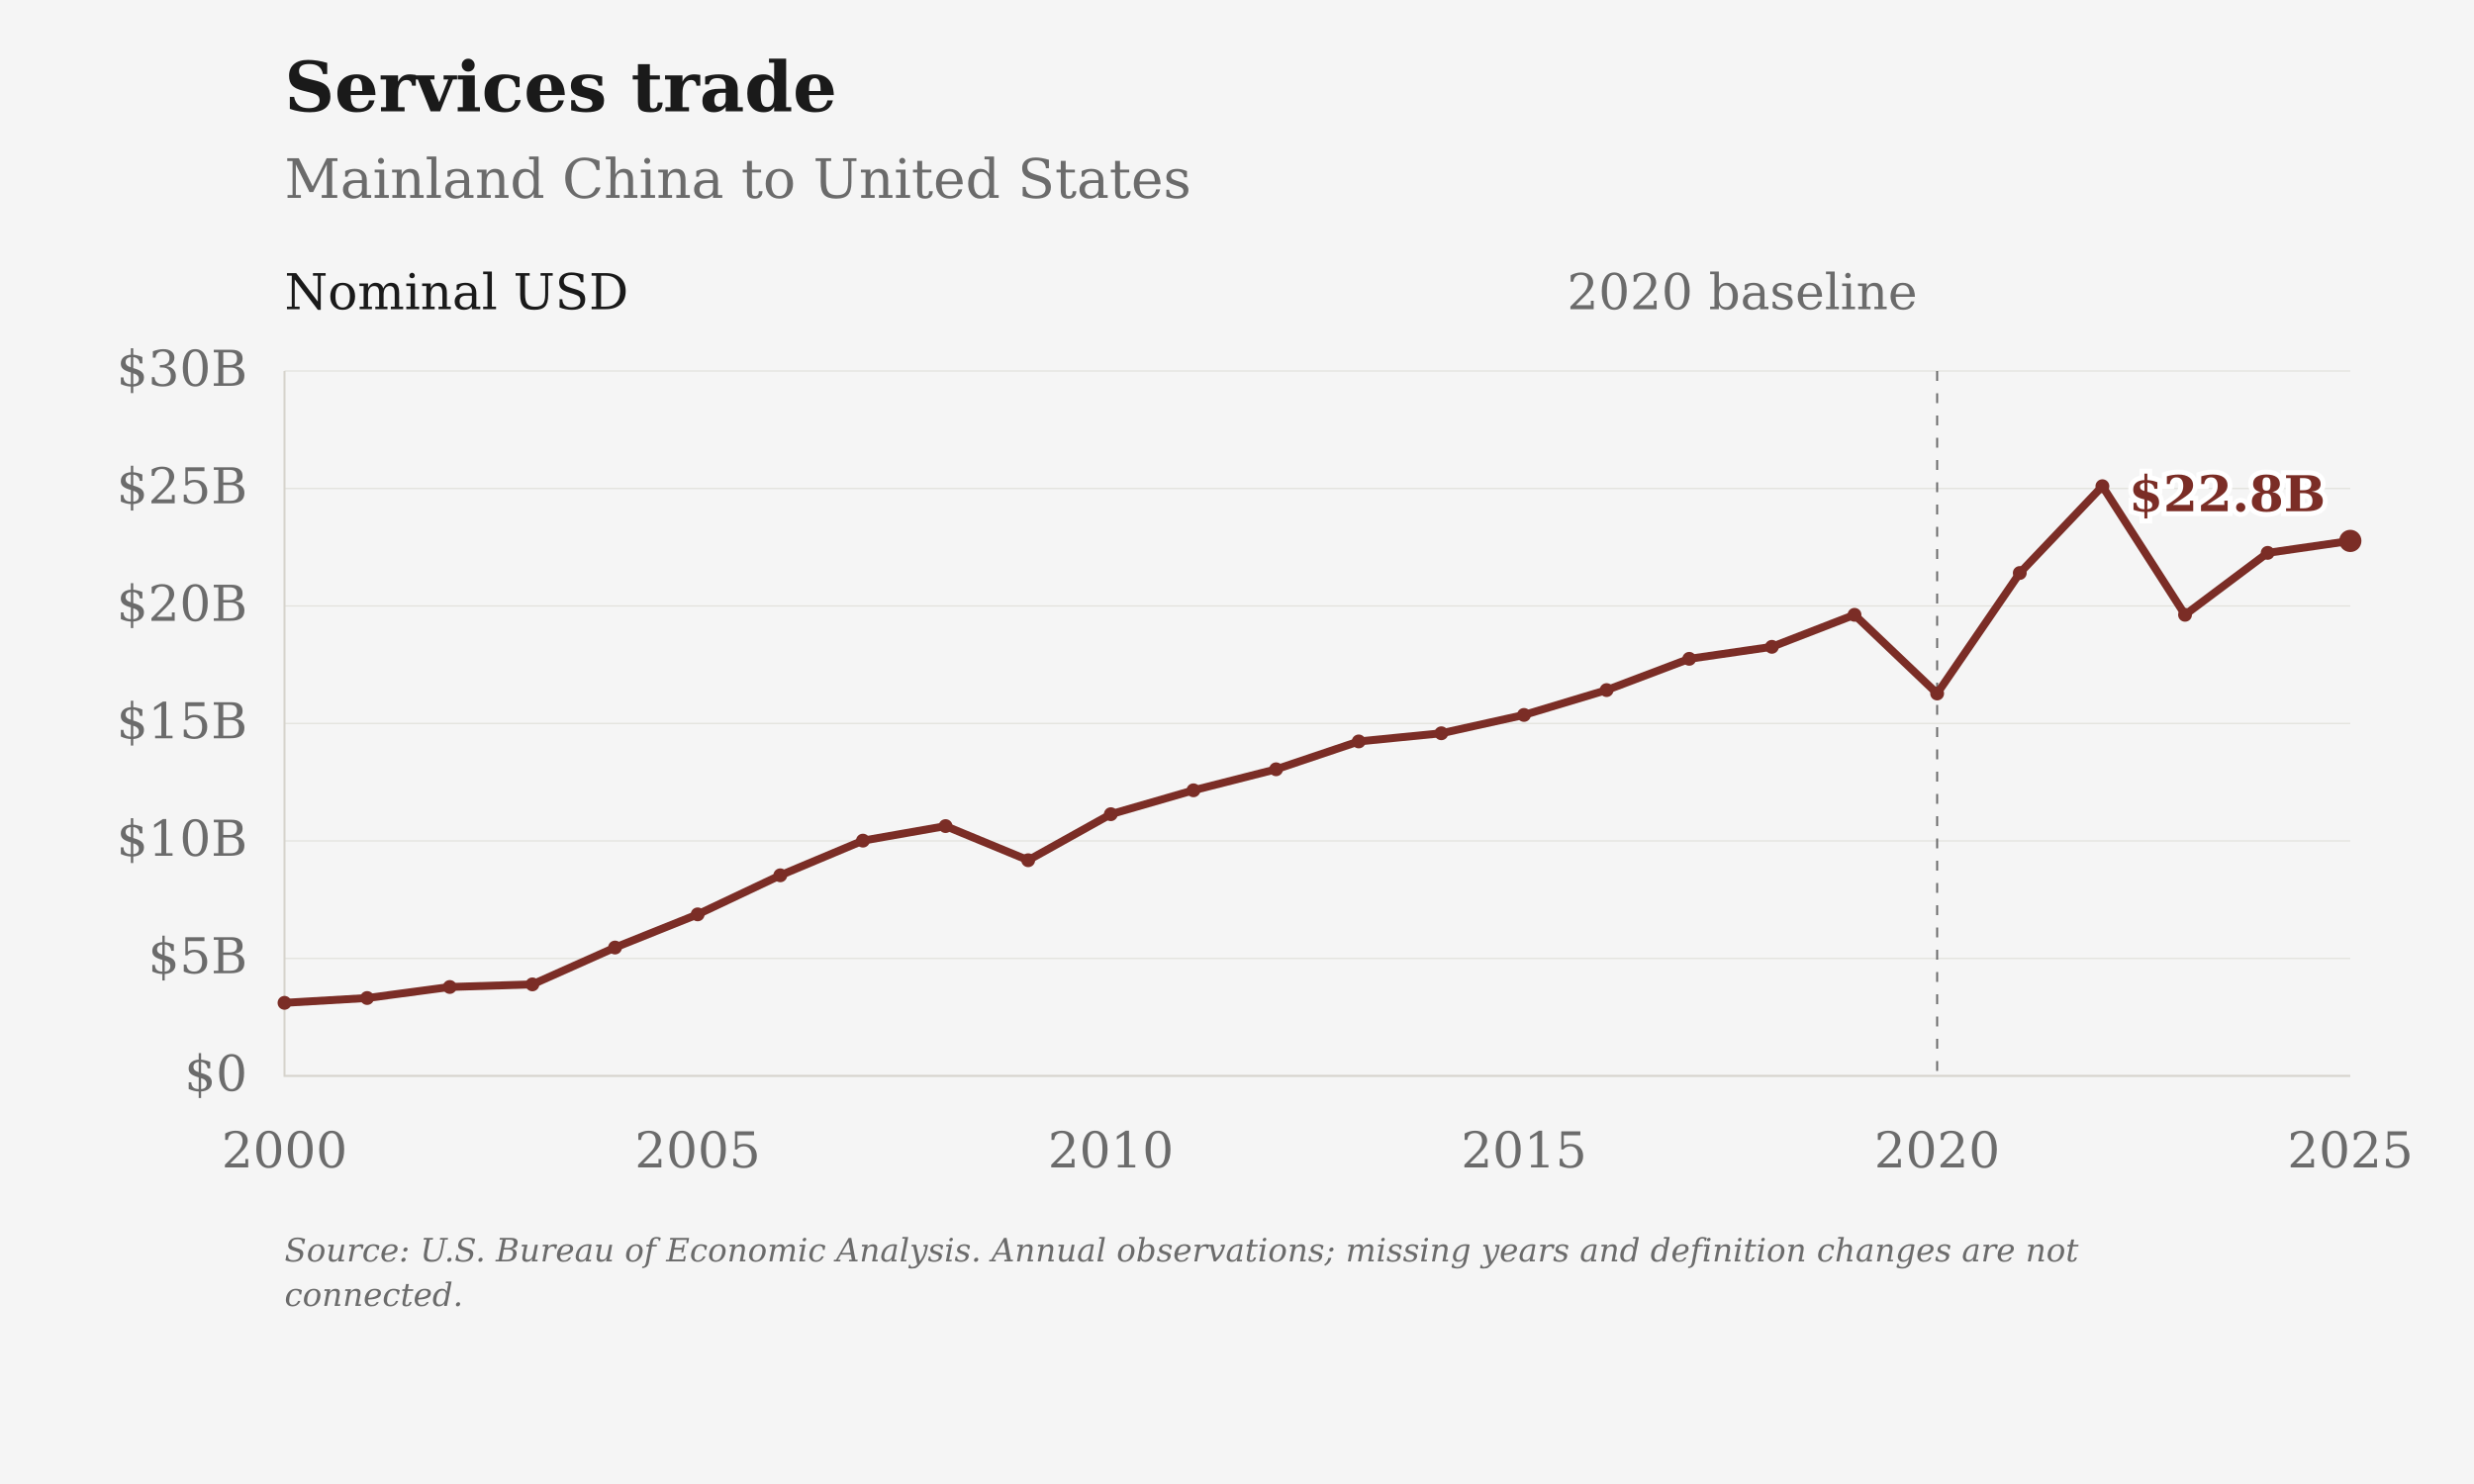
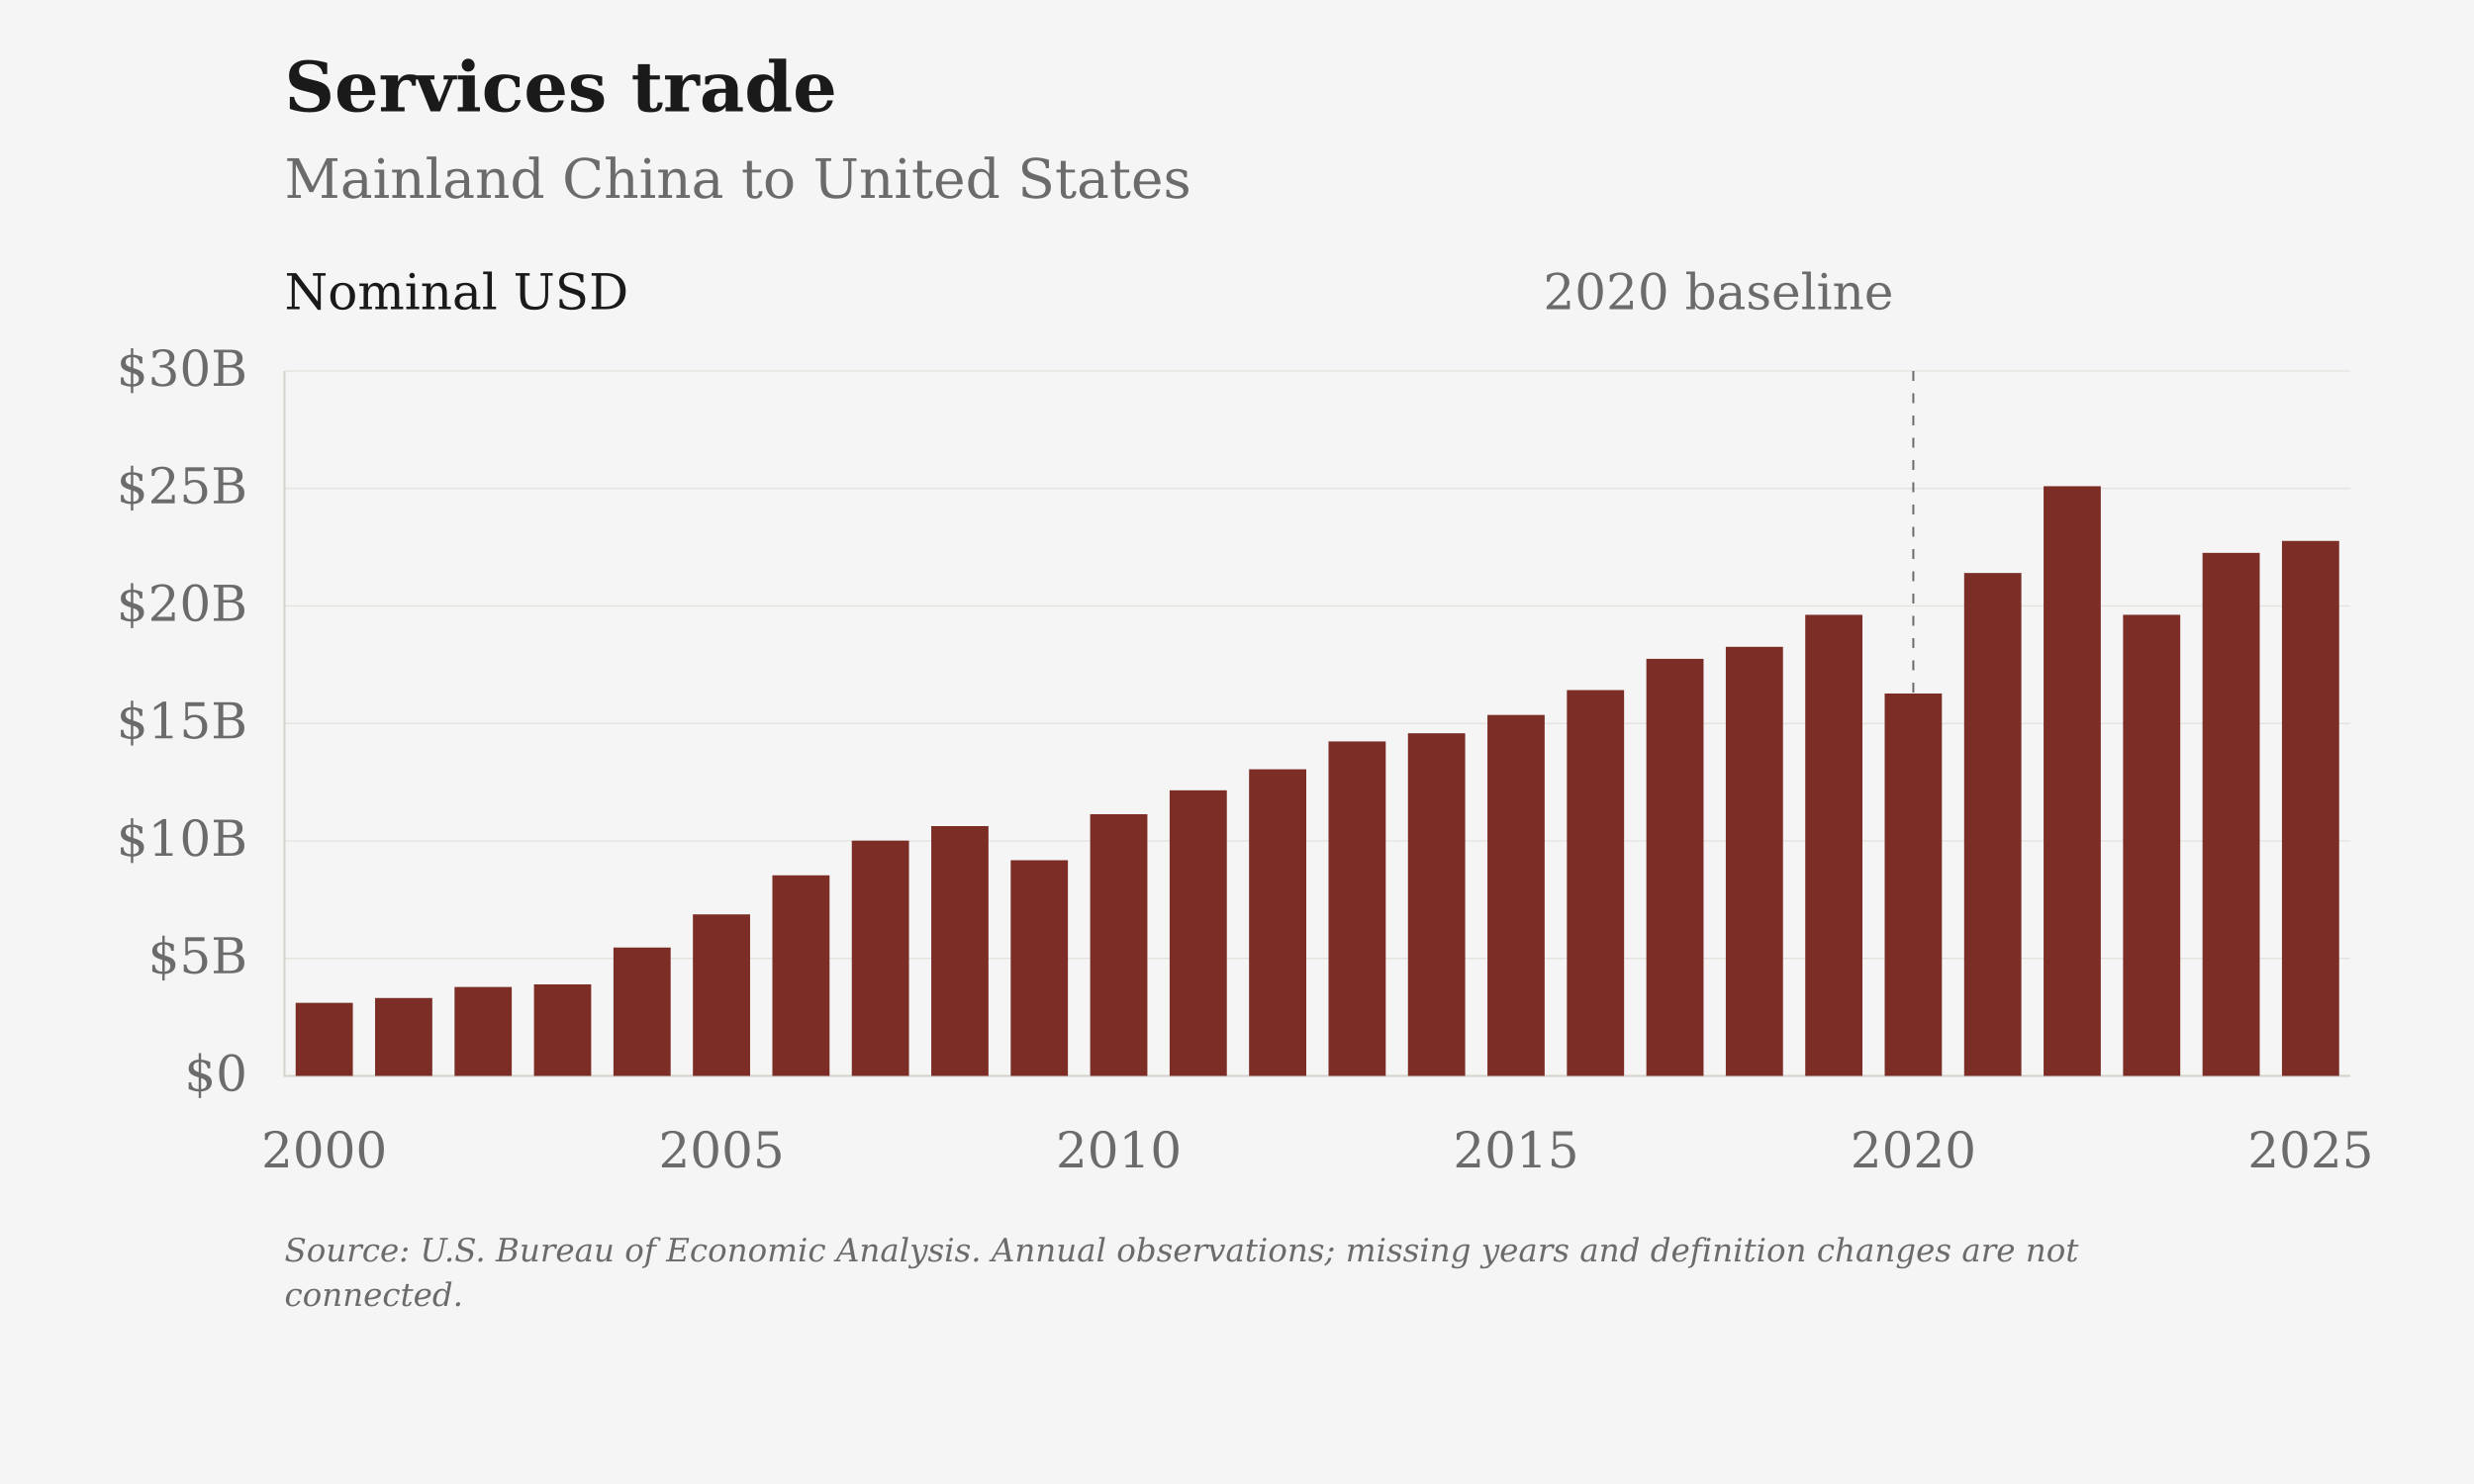
- <svg xmlns="http://www.w3.org/2000/svg" viewBox="0 0 1000 600" role="img" aria-label="Services trade: Mainland China to United States">
+ <svg xmlns="http://www.w3.org/2000/svg" viewBox="0 0 1000 600" role="img" aria-label="Services trade: Mainland China to United States" data-plot-style="columns">
  <rect class="chart-background" width="1000" height="600" fill="#F5F5F5" />
  <g font-family="DejaVu Serif, Georgia, 'Times New Roman', serif" font-size="20" fill="#6B6B6B">
    <text x="115" y="45" font-size="28" font-weight="bold" fill="#1A1A1A">Services trade</text>
    <text x="115" y="80" font-size="22">Mainland China to United States</text>
    <path d="M115 435.00H950" stroke="#D6D3CC" stroke-opacity="0.6" stroke-width="0.5" />
    <text x="100" y="441.00" text-anchor="end">$0</text>
    <path d="M115 387.50H950" stroke="#D6D3CC" stroke-opacity="0.6" stroke-width="0.5" />
    <text x="100" y="393.50" text-anchor="end">$5B</text>
    <path d="M115 340.00H950" stroke="#D6D3CC" stroke-opacity="0.6" stroke-width="0.5" />
    <text x="100" y="346.00" text-anchor="end">$10B</text>
    <path d="M115 292.50H950" stroke="#D6D3CC" stroke-opacity="0.6" stroke-width="0.5" />
    <text x="100" y="298.50" text-anchor="end">$15B</text>
    <path d="M115 245.00H950" stroke="#D6D3CC" stroke-opacity="0.6" stroke-width="0.5" />
    <text x="100" y="251.00" text-anchor="end">$20B</text>
    <path d="M115 197.50H950" stroke="#D6D3CC" stroke-opacity="0.6" stroke-width="0.5" />
    <text x="100" y="203.50" text-anchor="end">$25B</text>
    <path d="M115 150.00H950" stroke="#D6D3CC" stroke-opacity="0.6" stroke-width="0.5" />
    <text x="100" y="156.00" text-anchor="end">$30B</text>
-     <text x="115.00" y="472" text-anchor="middle">2000</text>
-     <text x="282.00" y="472" text-anchor="middle">2005</text>
-     <text x="449.00" y="472" text-anchor="middle">2010</text>
-     <text x="616.00" y="472" text-anchor="middle">2015</text>
-     <text x="783.00" y="472" text-anchor="middle">2020</text>
-     <text x="950.00" y="472" text-anchor="middle">2025</text>
+     <text x="131.06" y="472" text-anchor="middle">2000</text>
+     <text x="291.63" y="472" text-anchor="middle">2005</text>
+     <text x="452.21" y="472" text-anchor="middle">2010</text>
+     <text x="612.79" y="472" text-anchor="middle">2015</text>
+     <text x="773.37" y="472" text-anchor="middle">2020</text>
+     <text x="933.94" y="472" text-anchor="middle">2025</text>
    <path d="M115 150V435H950" stroke="#D6D3CC" stroke-width="0.8" fill="none" />
-     <path d="M783.00 150V435" stroke="#6B6B6B" stroke-width="0.8" stroke-dasharray="4 5" />
-     <text x="775.00" y="125" text-anchor="end">2020 baseline</text>
+     <path d="M773.37 150V435" stroke="#6B6B6B" stroke-width="0.8" stroke-dasharray="4 5" />
+     <text x="765.37" y="125" text-anchor="end">2020 baseline</text>
    <text x="115" y="125" fill="#1A1A1A">Nominal USD</text>
-     <path class="data-line" data-series-id="bea:CHN:USA:services" d="M115.00,405.46 L148.40,403.51 L181.80,399.05 L215.20,398.00 L248.60,383.10 L282.00,369.69 L315.40,353.90 L348.80,339.88 L382.20,334.00 L415.60,347.80 L449.00,329.19 L482.40,319.53 L515.80,311.03 L549.20,299.77 L582.60,296.47 L616.00,289.06 L649.40,279.01 L682.80,266.37 L716.20,261.52 L749.60,248.58 L783.00,280.39 L816.40,231.67 L849.80,196.58 L883.20,248.57 L916.60,223.53 L950.00,218.70" fill="none" stroke="#7B2D26" stroke-width="3.2" stroke-linejoin="round" />
-     <circle data-series-id="bea:CHN:USA:services" data-year="2000" data-value="3109000000" data-period="2000" data-reported-value="3109000000" data-reported-unit="USD" data-status="observed" cx="115.00" cy="405.46" r="2.8" fill="#7B2D26" />
-     <circle data-series-id="bea:CHN:USA:services" data-year="2001" data-value="3315000000" data-period="2001" data-reported-value="3315000000" data-reported-unit="USD" data-status="observed" cx="148.40" cy="403.51" r="2.8" fill="#7B2D26" />
-     <circle data-series-id="bea:CHN:USA:services" data-year="2002" data-value="3784000000" data-period="2002" data-reported-value="3784000000" data-reported-unit="USD" data-status="observed" cx="181.80" cy="399.05" r="2.8" fill="#7B2D26" />
-     <circle data-series-id="bea:CHN:USA:services" data-year="2003" data-value="3895000000" data-period="2003" data-reported-value="3895000000" data-reported-unit="USD" data-status="observed" cx="215.20" cy="398.00" r="2.8" fill="#7B2D26" />
-     <circle data-series-id="bea:CHN:USA:services" data-year="2004" data-value="5463000000" data-period="2004" data-reported-value="5463000000" data-reported-unit="USD" data-status="observed" cx="248.60" cy="383.10" r="2.8" fill="#7B2D26" />
-     <circle data-series-id="bea:CHN:USA:services" data-year="2005" data-value="6875000000" data-period="2005" data-reported-value="6875000000" data-reported-unit="USD" data-status="observed" cx="282.00" cy="369.69" r="2.8" fill="#7B2D26" />
-     <circle data-series-id="bea:CHN:USA:services" data-year="2006" data-value="8537000000" data-period="2006" data-reported-value="8537000000" data-reported-unit="USD" data-status="observed" cx="315.40" cy="353.90" r="2.8" fill="#7B2D26" />
-     <circle data-series-id="bea:CHN:USA:services" data-year="2007" data-value="10013000000" data-period="2007" data-reported-value="10013000000" data-reported-unit="USD" data-status="observed" cx="348.80" cy="339.88" r="2.8" fill="#7B2D26" />
-     <circle data-series-id="bea:CHN:USA:services" data-year="2008" data-value="10632000000" data-period="2008" data-reported-value="10632000000" data-reported-unit="USD" data-status="observed" cx="382.20" cy="334.00" r="2.8" fill="#7B2D26" />
-     <circle data-series-id="bea:CHN:USA:services" data-year="2009" data-value="9179000000" data-period="2009" data-reported-value="9179000000" data-reported-unit="USD" data-status="observed" cx="415.60" cy="347.80" r="2.8" fill="#7B2D26" />
-     <circle data-series-id="bea:CHN:USA:services" data-year="2010" data-value="11138000000" data-period="2010" data-reported-value="11138000000" data-reported-unit="USD" data-status="observed" cx="449.00" cy="329.19" r="2.8" fill="#7B2D26" />
-     <circle data-series-id="bea:CHN:USA:services" data-year="2011" data-value="12155000000" data-period="2011" data-reported-value="12155000000" data-reported-unit="USD" data-status="observed" cx="482.40" cy="319.53" r="2.8" fill="#7B2D26" />
-     <circle data-series-id="bea:CHN:USA:services" data-year="2012" data-value="13049000000" data-period="2012" data-reported-value="13049000000" data-reported-unit="USD" data-status="observed" cx="515.80" cy="311.03" r="2.8" fill="#7B2D26" />
-     <circle data-series-id="bea:CHN:USA:services" data-year="2013" data-value="14235000000" data-period="2013" data-reported-value="14235000000" data-reported-unit="USD" data-status="observed" cx="549.20" cy="299.77" r="2.8" fill="#7B2D26" />
-     <circle data-series-id="bea:CHN:USA:services" data-year="2014" data-value="14582000000" data-period="2014" data-reported-value="14582000000" data-reported-unit="USD" data-status="observed" cx="582.60" cy="296.47" r="2.8" fill="#7B2D26" />
-     <circle data-series-id="bea:CHN:USA:services" data-year="2015" data-value="15362000000" data-period="2015" data-reported-value="15362000000" data-reported-unit="USD" data-status="observed" cx="616.00" cy="289.06" r="2.8" fill="#7B2D26" />
-     <circle data-series-id="bea:CHN:USA:services" data-year="2016" data-value="16420000000" data-period="2016" data-reported-value="16420000000" data-reported-unit="USD" data-status="observed" cx="649.40" cy="279.01" r="2.8" fill="#7B2D26" />
-     <circle data-series-id="bea:CHN:USA:services" data-year="2017" data-value="17751000000" data-period="2017" data-reported-value="17751000000" data-reported-unit="USD" data-status="observed" cx="682.80" cy="266.37" r="2.8" fill="#7B2D26" />
-     <circle data-series-id="bea:CHN:USA:services" data-year="2018" data-value="18261000000" data-period="2018" data-reported-value="18261000000" data-reported-unit="USD" data-status="observed" cx="716.20" cy="261.52" r="2.8" fill="#7B2D26" />
-     <circle data-series-id="bea:CHN:USA:services" data-year="2019" data-value="19623000000" data-period="2019" data-reported-value="19623000000" data-reported-unit="USD" data-status="observed" cx="749.60" cy="248.58" r="2.8" fill="#7B2D26" />
-     <circle data-series-id="bea:CHN:USA:services" data-year="2020" data-value="16275000000" data-period="2020" data-reported-value="16275000000" data-reported-unit="USD" data-status="observed" cx="783.00" cy="280.39" r="2.8" fill="#7B2D26" />
-     <circle data-series-id="bea:CHN:USA:services" data-year="2021" data-value="21403000000" data-period="2021" data-reported-value="21403000000" data-reported-unit="USD" data-status="observed" cx="816.40" cy="231.67" r="2.8" fill="#7B2D26" />
-     <circle data-series-id="bea:CHN:USA:services" data-year="2022" data-value="25097000000" data-period="2022" data-reported-value="25097000000" data-reported-unit="USD" data-status="observed" cx="849.80" cy="196.58" r="2.8" fill="#7B2D26" />
-     <circle data-series-id="bea:CHN:USA:services" data-year="2023" data-value="19624000000" data-period="2023" data-reported-value="19624000000" data-reported-unit="USD" data-status="observed" cx="883.20" cy="248.57" r="2.8" fill="#7B2D26" />
-     <circle data-series-id="bea:CHN:USA:services" data-year="2024" data-value="22260000000" data-period="2024" data-reported-value="22260000000" data-reported-unit="USD" data-status="observed" cx="916.60" cy="223.53" r="2.8" fill="#7B2D26" />
-     <circle data-series-id="bea:CHN:USA:services" data-year="2025" data-value="22768000000" data-period="2025" data-reported-value="22768000000" data-reported-unit="USD" data-status="observed" cx="950.00" cy="218.70" r="4.5" fill="#7B2D26" />
-     <text class="end-label" x="940.00" y="206.70" text-anchor="end" font-size="20" font-weight="bold" fill="#7B2D26" stroke="#FFFFFF" stroke-width="4" paint-order="stroke">$22.8B</text>
+     <rect class="annual-column" data-series-id="bea:CHN:USA:services" data-year="2000" data-value="3109000000" x="119.50" y="405.46" width="23.12" height="29.54" fill="#7B2D26" />
+     <circle data-series-id="bea:CHN:USA:services" data-year="2000" data-value="3109000000" data-period="2000" data-reported-value="3109000000" data-reported-unit="USD" data-status="observed" cx="131.06" cy="405.46" r="0" fill="#7B2D26" />
+     <rect class="annual-column" data-series-id="bea:CHN:USA:services" data-year="2001" data-value="3315000000" x="151.61" y="403.51" width="23.12" height="31.49" fill="#7B2D26" />
+     <circle data-series-id="bea:CHN:USA:services" data-year="2001" data-value="3315000000" data-period="2001" data-reported-value="3315000000" data-reported-unit="USD" data-status="observed" cx="163.17" cy="403.51" r="0" fill="#7B2D26" />
+     <rect class="annual-column" data-series-id="bea:CHN:USA:services" data-year="2002" data-value="3784000000" x="183.73" y="399.05" width="23.12" height="35.95" fill="#7B2D26" />
+     <circle data-series-id="bea:CHN:USA:services" data-year="2002" data-value="3784000000" data-period="2002" data-reported-value="3784000000" data-reported-unit="USD" data-status="observed" cx="195.29" cy="399.05" r="0" fill="#7B2D26" />
+     <rect class="annual-column" data-series-id="bea:CHN:USA:services" data-year="2003" data-value="3895000000" x="215.84" y="398.00" width="23.12" height="37.00" fill="#7B2D26" />
+     <circle data-series-id="bea:CHN:USA:services" data-year="2003" data-value="3895000000" data-period="2003" data-reported-value="3895000000" data-reported-unit="USD" data-status="observed" cx="227.40" cy="398.00" r="0" fill="#7B2D26" />
+     <rect class="annual-column" data-series-id="bea:CHN:USA:services" data-year="2004" data-value="5463000000" x="247.96" y="383.10" width="23.12" height="51.90" fill="#7B2D26" />
+     <circle data-series-id="bea:CHN:USA:services" data-year="2004" data-value="5463000000" data-period="2004" data-reported-value="5463000000" data-reported-unit="USD" data-status="observed" cx="259.52" cy="383.10" r="0" fill="#7B2D26" />
+     <rect class="annual-column" data-series-id="bea:CHN:USA:services" data-year="2005" data-value="6875000000" x="280.07" y="369.69" width="23.12" height="65.31" fill="#7B2D26" />
+     <circle data-series-id="bea:CHN:USA:services" data-year="2005" data-value="6875000000" data-period="2005" data-reported-value="6875000000" data-reported-unit="USD" data-status="observed" cx="291.63" cy="369.69" r="0" fill="#7B2D26" />
+     <rect class="annual-column" data-series-id="bea:CHN:USA:services" data-year="2006" data-value="8537000000" x="312.19" y="353.90" width="23.12" height="81.10" fill="#7B2D26" />
+     <circle data-series-id="bea:CHN:USA:services" data-year="2006" data-value="8537000000" data-period="2006" data-reported-value="8537000000" data-reported-unit="USD" data-status="observed" cx="323.75" cy="353.90" r="0" fill="#7B2D26" />
+     <rect class="annual-column" data-series-id="bea:CHN:USA:services" data-year="2007" data-value="10013000000" x="344.30" y="339.88" width="23.12" height="95.12" fill="#7B2D26" />
+     <circle data-series-id="bea:CHN:USA:services" data-year="2007" data-value="10013000000" data-period="2007" data-reported-value="10013000000" data-reported-unit="USD" data-status="observed" cx="355.87" cy="339.88" r="0" fill="#7B2D26" />
+     <rect class="annual-column" data-series-id="bea:CHN:USA:services" data-year="2008" data-value="10632000000" x="376.42" y="334.00" width="23.12" height="101.00" fill="#7B2D26" />
+     <circle data-series-id="bea:CHN:USA:services" data-year="2008" data-value="10632000000" data-period="2008" data-reported-value="10632000000" data-reported-unit="USD" data-status="observed" cx="387.98" cy="334.00" r="0" fill="#7B2D26" />
+     <rect class="annual-column" data-series-id="bea:CHN:USA:services" data-year="2009" data-value="9179000000" x="408.53" y="347.80" width="23.12" height="87.20" fill="#7B2D26" />
+     <circle data-series-id="bea:CHN:USA:services" data-year="2009" data-value="9179000000" data-period="2009" data-reported-value="9179000000" data-reported-unit="USD" data-status="observed" cx="420.10" cy="347.80" r="0" fill="#7B2D26" />
+     <rect class="annual-column" data-series-id="bea:CHN:USA:services" data-year="2010" data-value="11138000000" x="440.65" y="329.19" width="23.12" height="105.81" fill="#7B2D26" />
+     <circle data-series-id="bea:CHN:USA:services" data-year="2010" data-value="11138000000" data-period="2010" data-reported-value="11138000000" data-reported-unit="USD" data-status="observed" cx="452.21" cy="329.19" r="0" fill="#7B2D26" />
+     <rect class="annual-column" data-series-id="bea:CHN:USA:services" data-year="2011" data-value="12155000000" x="472.77" y="319.53" width="23.12" height="115.47" fill="#7B2D26" />
+     <circle data-series-id="bea:CHN:USA:services" data-year="2011" data-value="12155000000" data-period="2011" data-reported-value="12155000000" data-reported-unit="USD" data-status="observed" cx="484.33" cy="319.53" r="0" fill="#7B2D26" />
+     <rect class="annual-column" data-series-id="bea:CHN:USA:services" data-year="2012" data-value="13049000000" x="504.88" y="311.03" width="23.12" height="123.97" fill="#7B2D26" />
+     <circle data-series-id="bea:CHN:USA:services" data-year="2012" data-value="13049000000" data-period="2012" data-reported-value="13049000000" data-reported-unit="USD" data-status="observed" cx="516.44" cy="311.03" r="0" fill="#7B2D26" />
+     <rect class="annual-column" data-series-id="bea:CHN:USA:services" data-year="2013" data-value="14235000000" x="537.00" y="299.77" width="23.12" height="135.23" fill="#7B2D26" />
+     <circle data-series-id="bea:CHN:USA:services" data-year="2013" data-value="14235000000" data-period="2013" data-reported-value="14235000000" data-reported-unit="USD" data-status="observed" cx="548.56" cy="299.77" r="0" fill="#7B2D26" />
+     <rect class="annual-column" data-series-id="bea:CHN:USA:services" data-year="2014" data-value="14582000000" x="569.11" y="296.47" width="23.12" height="138.53" fill="#7B2D26" />
+     <circle data-series-id="bea:CHN:USA:services" data-year="2014" data-value="14582000000" data-period="2014" data-reported-value="14582000000" data-reported-unit="USD" data-status="observed" cx="580.67" cy="296.47" r="0" fill="#7B2D26" />
+     <rect class="annual-column" data-series-id="bea:CHN:USA:services" data-year="2015" data-value="15362000000" x="601.23" y="289.06" width="23.12" height="145.94" fill="#7B2D26" />
+     <circle data-series-id="bea:CHN:USA:services" data-year="2015" data-value="15362000000" data-period="2015" data-reported-value="15362000000" data-reported-unit="USD" data-status="observed" cx="612.79" cy="289.06" r="0" fill="#7B2D26" />
+     <rect class="annual-column" data-series-id="bea:CHN:USA:services" data-year="2016" data-value="16420000000" x="633.34" y="279.01" width="23.12" height="155.99" fill="#7B2D26" />
+     <circle data-series-id="bea:CHN:USA:services" data-year="2016" data-value="16420000000" data-period="2016" data-reported-value="16420000000" data-reported-unit="USD" data-status="observed" cx="644.90" cy="279.01" r="0" fill="#7B2D26" />
+     <rect class="annual-column" data-series-id="bea:CHN:USA:services" data-year="2017" data-value="17751000000" x="665.46" y="266.37" width="23.12" height="168.63" fill="#7B2D26" />
+     <circle data-series-id="bea:CHN:USA:services" data-year="2017" data-value="17751000000" data-period="2017" data-reported-value="17751000000" data-reported-unit="USD" data-status="observed" cx="677.02" cy="266.37" r="0" fill="#7B2D26" />
+     <rect class="annual-column" data-series-id="bea:CHN:USA:services" data-year="2018" data-value="18261000000" x="697.57" y="261.52" width="23.12" height="173.48" fill="#7B2D26" />
+     <circle data-series-id="bea:CHN:USA:services" data-year="2018" data-value="18261000000" data-period="2018" data-reported-value="18261000000" data-reported-unit="USD" data-status="observed" cx="709.13" cy="261.52" r="0" fill="#7B2D26" />
+     <rect class="annual-column" data-series-id="bea:CHN:USA:services" data-year="2019" data-value="19623000000" x="729.69" y="248.58" width="23.12" height="186.42" fill="#7B2D26" />
+     <circle data-series-id="bea:CHN:USA:services" data-year="2019" data-value="19623000000" data-period="2019" data-reported-value="19623000000" data-reported-unit="USD" data-status="observed" cx="741.25" cy="248.58" r="0" fill="#7B2D26" />
+     <rect class="annual-column" data-series-id="bea:CHN:USA:services" data-year="2020" data-value="16275000000" x="761.80" y="280.39" width="23.12" height="154.61" fill="#7B2D26" />
+     <circle data-series-id="bea:CHN:USA:services" data-year="2020" data-value="16275000000" data-period="2020" data-reported-value="16275000000" data-reported-unit="USD" data-status="observed" cx="773.37" cy="280.39" r="0" fill="#7B2D26" />
+     <rect class="annual-column" data-series-id="bea:CHN:USA:services" data-year="2021" data-value="21403000000" x="793.92" y="231.67" width="23.12" height="203.33" fill="#7B2D26" />
+     <circle data-series-id="bea:CHN:USA:services" data-year="2021" data-value="21403000000" data-period="2021" data-reported-value="21403000000" data-reported-unit="USD" data-status="observed" cx="805.48" cy="231.67" r="0" fill="#7B2D26" />
+     <rect class="annual-column" data-series-id="bea:CHN:USA:services" data-year="2022" data-value="25097000000" x="826.03" y="196.58" width="23.12" height="238.42" fill="#7B2D26" />
+     <circle data-series-id="bea:CHN:USA:services" data-year="2022" data-value="25097000000" data-period="2022" data-reported-value="25097000000" data-reported-unit="USD" data-status="observed" cx="837.60" cy="196.58" r="0" fill="#7B2D26" />
+     <rect class="annual-column" data-series-id="bea:CHN:USA:services" data-year="2023" data-value="19624000000" x="858.15" y="248.57" width="23.12" height="186.43" fill="#7B2D26" />
+     <circle data-series-id="bea:CHN:USA:services" data-year="2023" data-value="19624000000" data-period="2023" data-reported-value="19624000000" data-reported-unit="USD" data-status="observed" cx="869.71" cy="248.57" r="0" fill="#7B2D26" />
+     <rect class="annual-column" data-series-id="bea:CHN:USA:services" data-year="2024" data-value="22260000000" x="890.27" y="223.53" width="23.12" height="211.47" fill="#7B2D26" />
+     <circle data-series-id="bea:CHN:USA:services" data-year="2024" data-value="22260000000" data-period="2024" data-reported-value="22260000000" data-reported-unit="USD" data-status="observed" cx="901.83" cy="223.53" r="0" fill="#7B2D26" />
+     <rect class="annual-column" data-series-id="bea:CHN:USA:services" data-year="2025" data-value="22768000000" x="922.38" y="218.70" width="23.12" height="216.30" fill="#7B2D26" />
+     <circle data-series-id="bea:CHN:USA:services" data-year="2025" data-value="22768000000" data-period="2025" data-reported-value="22768000000" data-reported-unit="USD" data-status="observed" cx="933.94" cy="218.70" r="0" fill="#7B2D26" />
    <text class="figure-source" x="115" y="510" font-size="13" font-style="italic">Source: U.S. Bureau of Economic Analysis. Annual observations; missing years and definition changes are not</text>
    <text class="figure-source" x="115" y="528" font-size="13" font-style="italic">connected.</text>
  </g>
</svg>
